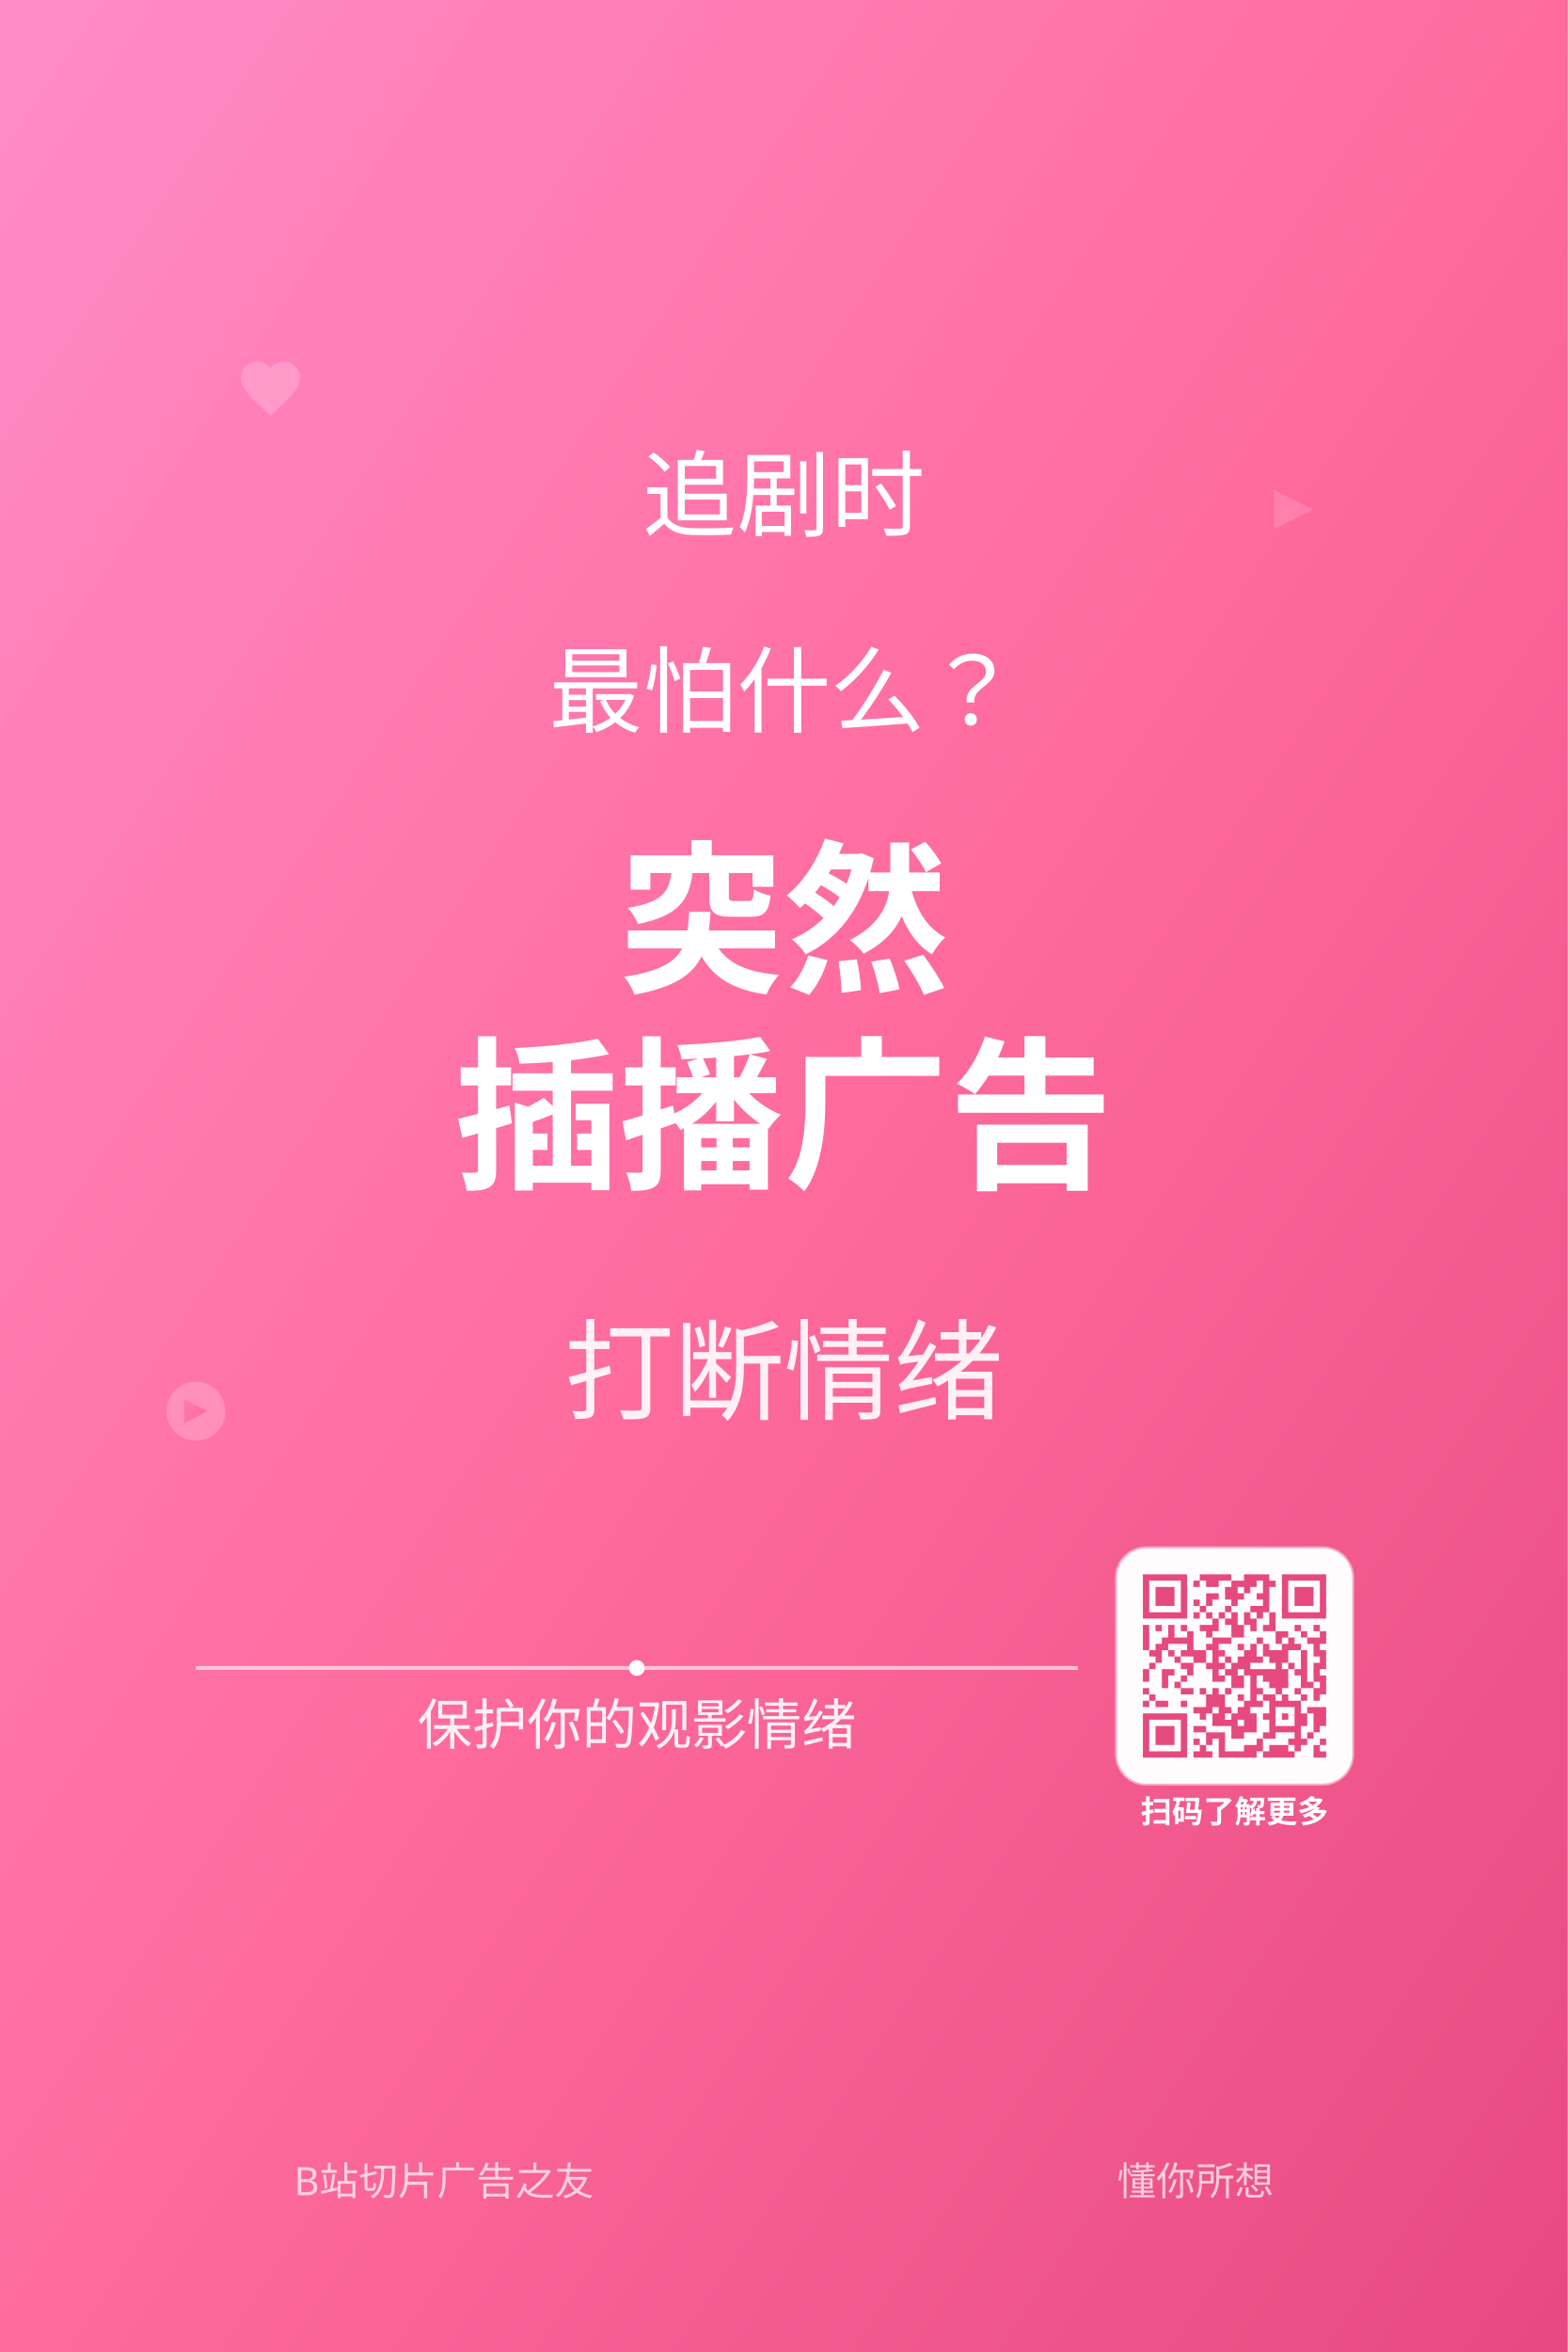
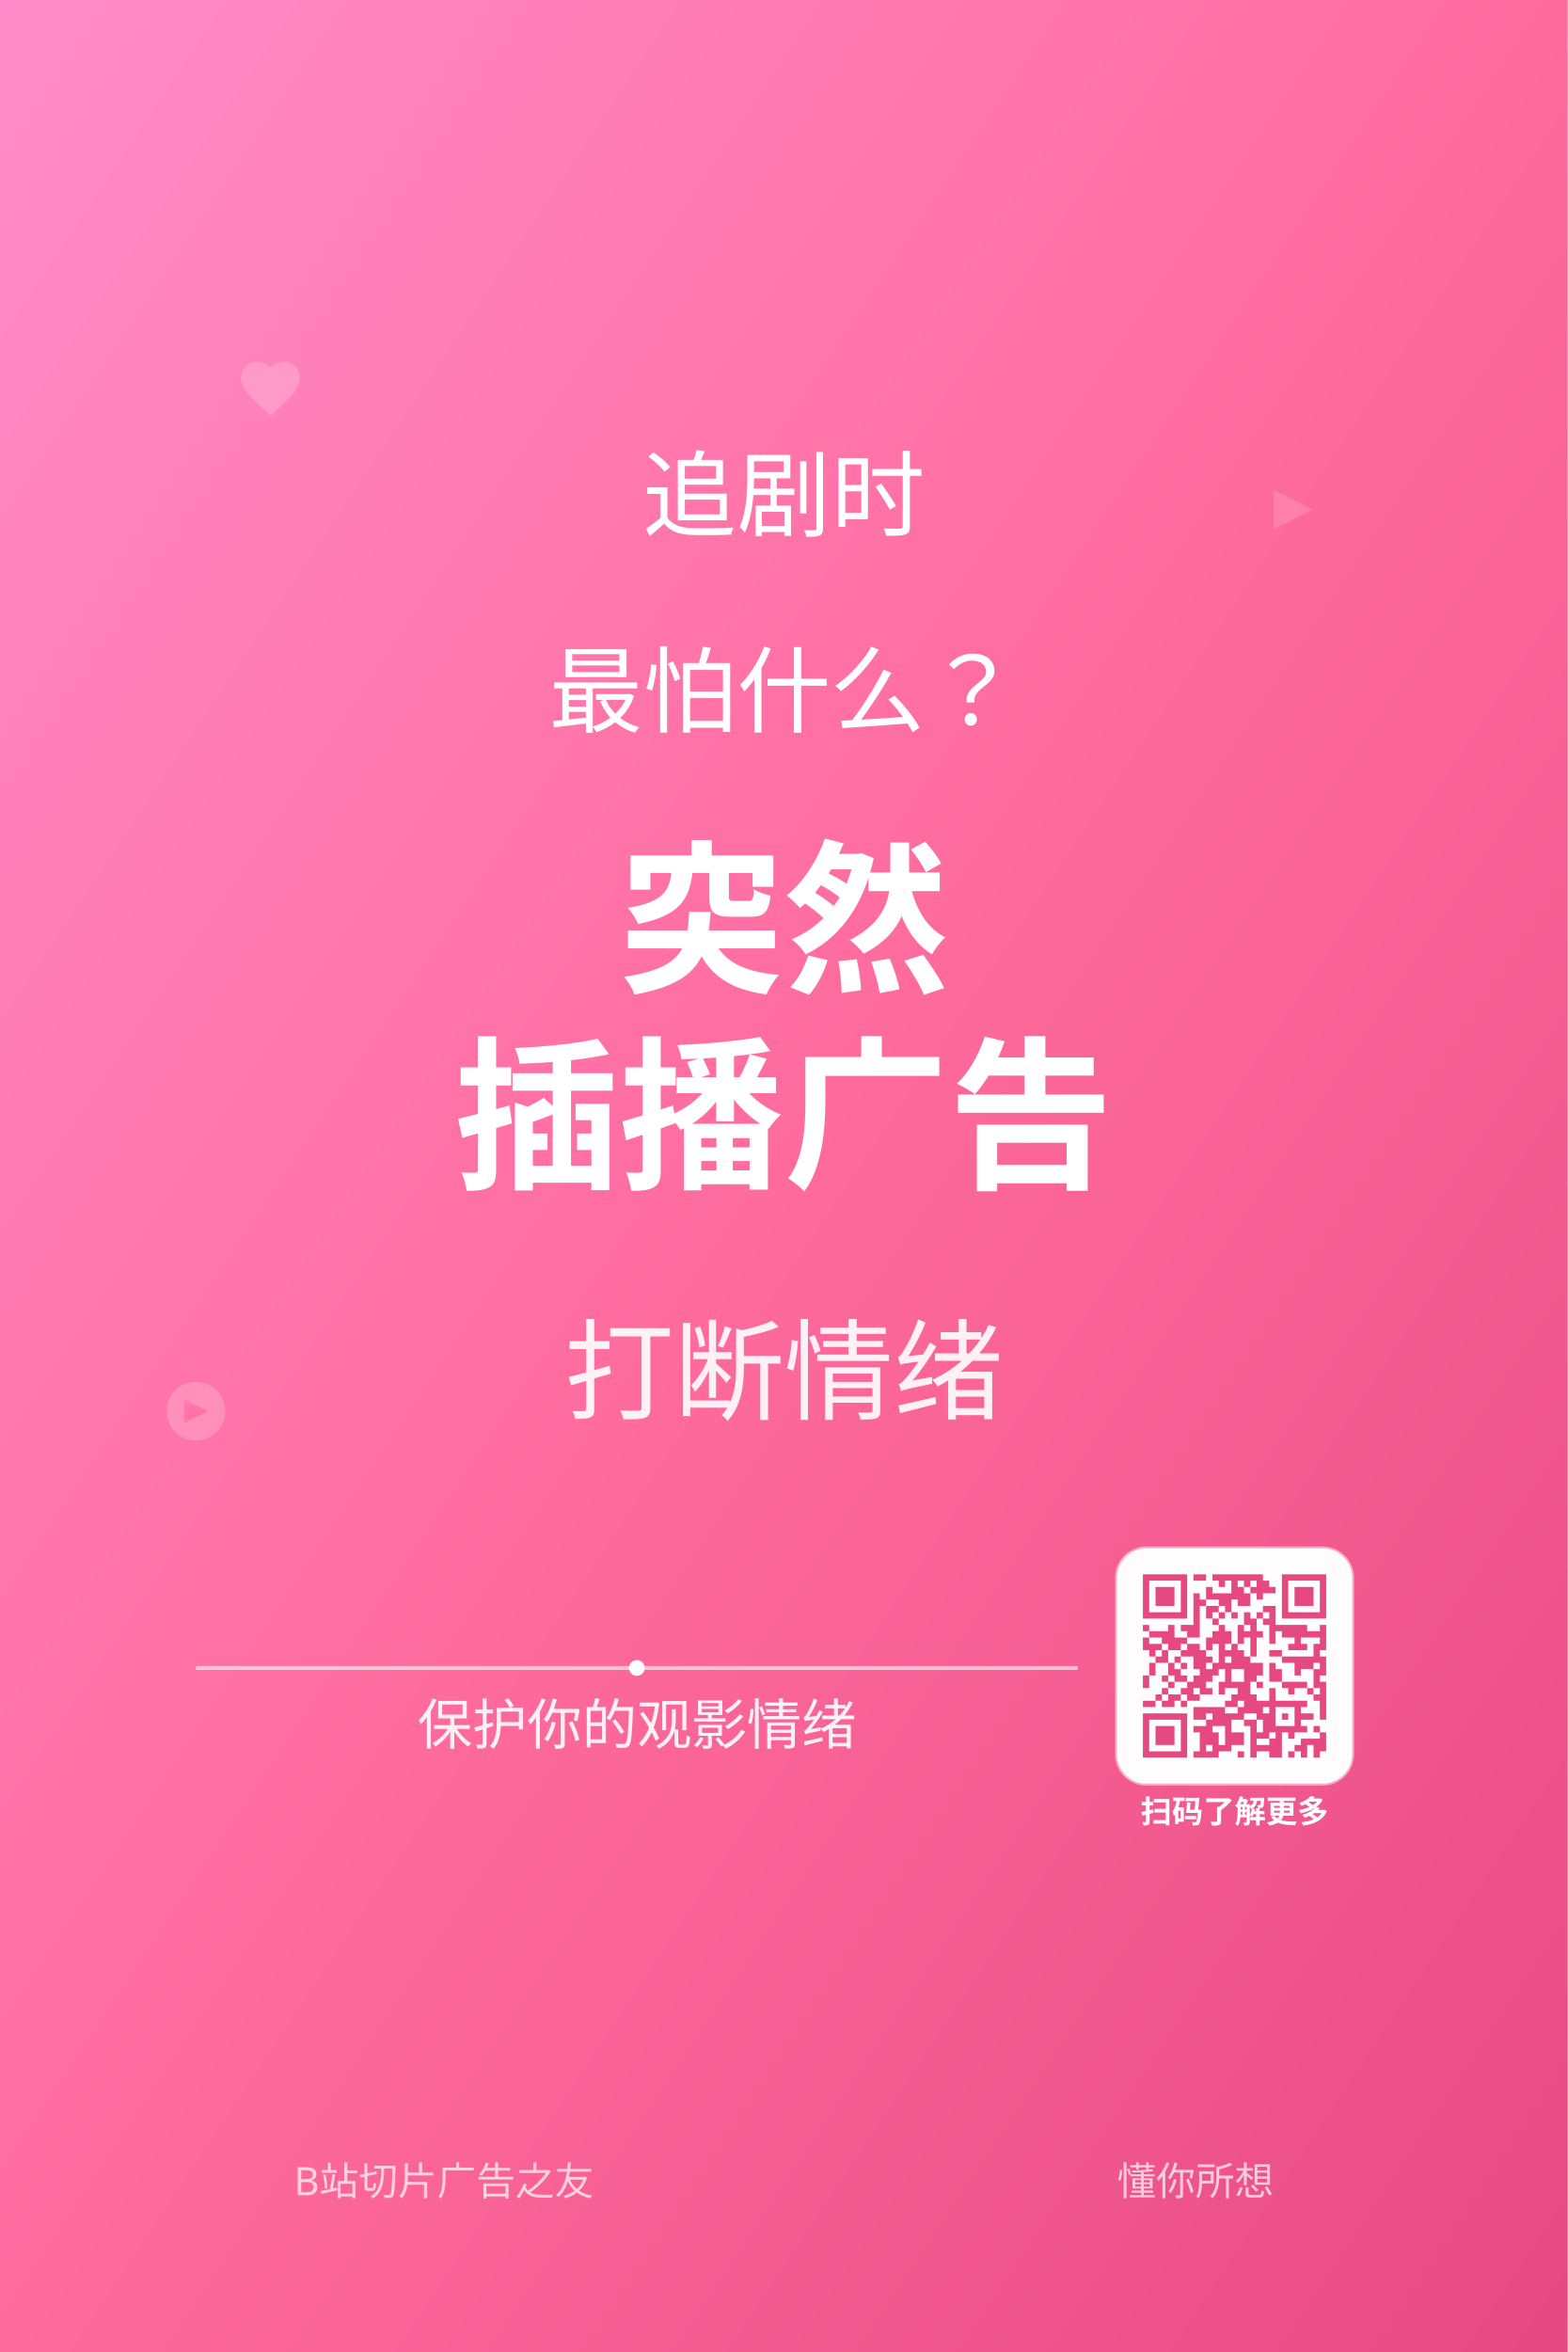
<svg xmlns="http://www.w3.org/2000/svg" width="800" height="1200" viewBox="0 0 800 1200">
  <defs>
    <linearGradient id="pinkBg1" x1="0%" y1="0%" x2="100%" y2="100%">
      <stop offset="0%" style="stop-color:#ff8cc8;stop-opacity:1" />
      <stop offset="50%" style="stop-color:#ff6b9d;stop-opacity:1" />
      <stop offset="100%" style="stop-color:#e64980;stop-opacity:1" />
    </linearGradient>
  </defs>
  <rect width="800" height="1200" fill="url(#pinkBg1)" />
  <g transform="translate(120, 180)" opacity="0.2">
    <path d="M12,21.35l-1.45-1.32C5.4,15.36,2,12.28,2,8.5 C2,5.42,4.42,3,7.5,3c1.74,0,3.41,0.81,4.5,2.09C13.09,3.81,14.76,3,16.5,3 C19.58,3,22,5.42,22,8.5c0,3.78-3.4,6.86-8.55,11.54L12,21.35z" fill="white" transform="scale(1.5)" />
  </g>
  <g transform="translate(650, 250)" opacity="0.15">
    <polygon points="0,0 20,10 0,20" fill="white" />
  </g>
  <g transform="translate(100, 720)" opacity="0.2">
    <circle cx="0" cy="0" r="15" fill="white" />
    <polygon points="-6,-6 6,0 -6,6" fill="url(#pinkBg1)" />
  </g>
  <text x="400" y="270" font-family="PingFang SC, sans-serif" font-size="48" font-weight="200" fill="white" text-anchor="middle">
    追剧时
  </text>
  <text x="400" y="370" font-family="PingFang SC, sans-serif" font-size="48" font-weight="200" fill="white" text-anchor="middle">
    最怕什么？
  </text>
  <text x="400" y="500" font-family="PingFang SC, sans-serif" font-size="84" font-weight="bold" fill="white" text-anchor="middle">
    突然
  </text>
  <text x="400" y="600" font-family="PingFang SC, sans-serif" font-size="84" font-weight="bold" fill="white" text-anchor="middle">
    插播广告
  </text>
  <text x="400" y="720" font-family="PingFang SC, sans-serif" font-size="56" font-weight="200" fill="rgba(255,255,255,0.9)" text-anchor="middle">
    打断情绪
  </text>
  <g id="qrcode-container" transform="translate(570, 790)">
    <rect x="0" y="0" width="120" height="120" rx="15" fill="rgba(255,255,255,0.98)" stroke="rgba(255,255,255,0.5)" stroke-width="2" filter="url(#glow)" />
    <g transform="translate(10, 10) scale(10.75)">
-       <path d="M0.3,0.3H0.6V0.6H0.3zM0.6,0.3H0.9V0.6H0.6zM0.9,0.3H1.2V0.6H0.9zM1.2,0.3H1.5V0.6H1.2zM1.5,0.3H1.8V0.6H1.5zM1.8,0.3H2.1V0.6H1.8zM2.1,0.3H2.4V0.6H2.1zM3,0.3H3.3V0.6H3zM3.3,0.3H3.6V0.6H3.3zM3.6,0.3H3.9V0.6H3.6zM3.9,0.3H4.2V0.6H3.9zM4.2,0.3H4.5V0.6H4.2zM5.1,0.3H5.4V0.6H5.1zM5.4,0.3H5.7V0.6H5.4zM5.7,0.3H6V0.6H5.7zM6,0.3H6.3V0.6H6zM6.9,0.3H7.2V0.6H6.9zM7.2,0.3H7.5V0.6H7.2zM7.5,0.3H7.8V0.6H7.5zM7.8,0.3H8.1V0.6H7.8zM8.1,0.3H8.4V0.6H8.1zM8.4,0.3H8.7V0.6H8.4zM8.7,0.3H9V0.6H8.7zM0.3,0.6H0.6V0.9H0.3zM2.1,0.6H2.4V0.9H2.1zM2.7,0.6H3V0.9H2.7zM3.3,0.6H3.6V0.9H3.3zM3.6,0.6H3.9V0.9H3.6zM4.5,0.6H4.8V0.9H4.5zM4.8,0.6H5.1V0.9H4.8zM5.1,0.6H5.4V0.9H5.1zM5.4,0.6H5.7V0.9H5.4zM6,0.6H6.3V0.9H6zM6.3,0.6H6.6V0.9H6.3zM6.9,0.6H7.2V0.9H6.9zM8.7,0.6H9V0.9H8.7zM0.3,0.9H0.6V1.2H0.3zM0.9,0.9H1.2V1.2H0.9zM1.2,0.9H1.5V1.2H1.2zM1.5,0.9H1.8V1.2H1.5zM2.1,0.9H2.4V1.2H2.1zM4.2,0.9H4.5V1.2H4.2zM4.5,0.9H4.8V1.2H4.5zM5.1,0.9H5.4V1.2H5.1zM6,0.9H6.3V1.2H6zM6.9,0.9H7.2V1.2H6.9zM7.5,0.9H7.8V1.2H7.5zM7.8,0.9H8.1V1.2H7.8zM8.1,0.9H8.4V1.2H8.1zM8.7,0.9H9V1.2H8.7zM0.3,1.2H0.6V1.5H0.3zM0.9,1.2H1.2V1.5H0.9zM1.2,1.2H1.5V1.5H1.2zM1.5,1.2H1.8V1.5H1.5zM2.1,1.2H2.4V1.5H2.1zM3.3,1.2H3.6V1.5H3.3zM3.6,1.2H3.9V1.5H3.6zM4.2,1.2H4.5V1.5H4.2zM4.5,1.2H4.8V1.5H4.5zM4.8,1.2H5.1V1.5H4.8zM5.7,1.2H6V1.5H5.7zM6,1.2H6.3V1.5H6zM6.9,1.2H7.2V1.5H6.9zM7.5,1.2H7.8V1.5H7.5zM7.8,1.2H8.1V1.5H7.8zM8.1,1.2H8.4V1.5H8.1zM8.7,1.2H9V1.5H8.7zM0.3,1.5H0.6V1.8H0.3zM0.9,1.5H1.2V1.8H0.9zM1.2,1.5H1.5V1.8H1.2zM1.5,1.5H1.8V1.8H1.5zM2.1,1.5H2.4V1.8H2.1zM2.7,1.5H3V1.8H2.7zM3.3,1.5H3.6V1.8H3.3zM4.5,1.5H4.8V1.8H4.5zM6,1.5H6.3V1.8H6zM6.9,1.5H7.2V1.8H6.9zM7.5,1.5H7.8V1.8H7.5zM7.8,1.5H8.1V1.8H7.8zM8.1,1.5H8.4V1.8H8.1zM8.7,1.5H9V1.8H8.7zM0.3,1.8H0.6V2.1H0.3zM2.1,1.8H2.4V2.1H2.1zM3,1.8H3.3V2.1H3zM4.2,1.8H4.5V2.1H4.2zM5.4,1.8H5.7V2.1H5.4zM5.7,1.8H6V2.1H5.7zM6,1.8H6.3V2.1H6zM6.9,1.8H7.2V2.1H6.9zM8.7,1.8H9V2.1H8.7zM0.3,2.1H0.6V2.4H0.3zM0.6,2.1H0.9V2.4H0.6zM0.9,2.1H1.2V2.4H0.9zM1.2,2.1H1.5V2.4H1.2zM1.5,2.1H1.8V2.4H1.5zM1.8,2.1H2.1V2.4H1.8zM2.1,2.1H2.4V2.4H2.1zM2.7,2.1H3V2.4H2.7zM3.3,2.1H3.6V2.4H3.3zM3.9,2.1H4.2V2.4H3.9zM4.5,2.1H4.8V2.4H4.5zM5.1,2.1H5.4V2.4H5.1zM5.7,2.1H6V2.4H5.7zM6.3,2.1H6.6V2.4H6.3zM6.9,2.1H7.2V2.4H6.9zM7.2,2.1H7.5V2.4H7.2zM7.5,2.1H7.8V2.4H7.5zM7.8,2.1H8.1V2.4H7.8zM8.1,2.1H8.4V2.4H8.1zM8.4,2.1H8.7V2.4H8.4zM8.7,2.1H9V2.4H8.7zM3.6,2.4H3.9V2.7H3.6zM4.2,2.4H4.5V2.7H4.2zM4.5,2.4H4.8V2.7H4.5zM5.1,2.4H5.4V2.7H5.1zM5.4,2.4H5.7V2.7H5.4zM6.3,2.4H6.6V2.7H6.3zM0.3,2.7H0.6V3H0.3zM0.9,2.7H1.2V3H0.9zM1.5,2.7H1.8V3H1.5zM2.1,2.7H2.4V3H2.1zM3,2.7H3.3V3H3zM3.3,2.7H3.6V3H3.3zM3.6,2.7H3.9V3H3.6zM4.5,2.7H4.8V3H4.5zM4.8,2.7H5.1V3H4.8zM5.4,2.7H5.7V3H5.4zM6,2.7H6.3V3H6zM6.3,2.7H6.6V3H6.3zM7.5,2.7H7.8V3H7.5zM8.4,2.7H8.7V3H8.4zM0.3,3H0.6V3.3H0.3zM1.5,3H1.8V3.3H1.5zM2.4,3H2.7V3.3H2.4zM3.3,3H3.6V3.3H3.3zM4.5,3H4.8V3.3H4.5zM4.8,3H5.1V3.3H4.8zM6.6,3H6.9V3.3H6.6zM6.9,3H7.2V3.3H6.9zM7.8,3H8.1V3.3H7.8zM8.7,3H9V3.3H8.7zM0.3,3.3H0.6V3.6H0.3zM1.2,3.3H1.5V3.6H1.2zM1.5,3.3H1.8V3.6H1.5zM1.8,3.3H2.1V3.6H1.8zM2.1,3.3H2.4V3.6H2.1zM2.4,3.3H2.7V3.6H2.4zM3.6,3.3H3.9V3.6H3.6zM3.9,3.3H4.2V3.6H3.9zM4.2,3.3H4.5V3.6H4.2zM5.7,3.3H6V3.6H5.7zM6.6,3.3H6.9V3.6H6.6zM7.2,3.3H7.5V3.6H7.2zM8.1,3.3H8.4V3.6H8.1zM8.4,3.3H8.7V3.6H8.4zM8.7,3.3H9V3.6H8.7zM0.3,3.6H0.6V3.9H0.3zM0.9,3.6H1.2V3.9H0.9zM1.2,3.6H1.5V3.9H1.2zM2.4,3.6H2.7V3.9H2.4zM3.3,3.6H3.6V3.9H3.3zM3.6,3.6H3.9V3.9H3.6zM4.8,3.6H5.1V3.9H4.8zM5.4,3.6H5.7V3.9H5.4zM6,3.6H6.3V3.9H6zM6.9,3.6H7.2V3.9H6.9zM7.2,3.6H7.5V3.9H7.2zM7.5,3.6H7.8V3.9H7.5zM8.4,3.6H8.7V3.9H8.4zM0.6,3.9H0.9V4.2H0.6zM0.9,3.9H1.2V4.2H0.9zM1.5,3.9H1.8V4.2H1.5zM2.1,3.9H2.4V4.2H2.1zM2.4,3.9H2.7V4.2H2.4zM2.7,3.9H3V4.2H2.7zM3,3.9H3.3V4.2H3zM3.6,3.9H3.9V4.2H3.6zM3.9,3.9H4.2V4.2H3.9zM5.1,3.9H5.4V4.2H5.1zM5.4,3.9H5.7V4.2H5.4zM6,3.9H6.3V4.2H6zM6.3,3.9H6.6V4.2H6.3zM6.6,3.9H6.9V4.2H6.6zM6.9,3.9H7.2V4.2H6.9zM7.8,3.9H8.1V4.2H7.8zM8.4,3.9H8.7V4.2H8.4zM8.7,3.9H9V4.2H8.7zM0.9,4.2H1.2V4.5H0.9zM1.8,4.2H2.1V4.5H1.8zM2.7,4.2H3V4.5H2.7zM3,4.2H3.3V4.5H3zM3.6,4.2H3.9V4.5H3.6zM4.2,4.2H4.5V4.5H4.2zM4.8,4.2H5.1V4.5H4.8zM5.1,4.2H5.4V4.5H5.1zM5.4,4.2H5.7V4.5H5.4zM5.7,4.2H6V4.5H5.7zM6.3,4.2H6.6V4.5H6.3zM6.6,4.2H6.9V4.5H6.6zM6.9,4.2H7.2V4.5H6.9zM7.8,4.2H8.1V4.5H7.8zM8.7,4.2H9V4.5H8.7zM0.6,4.5H0.9V4.8H0.6zM2.1,4.5H2.4V4.8H2.1zM2.4,4.5H2.7V4.8H2.4zM3.3,4.5H3.6V4.8H3.3zM3.6,4.5H3.9V4.8H3.6zM3.9,4.5H4.2V4.8H3.9zM4.5,4.5H4.8V4.8H4.5zM4.8,4.5H5.1V4.8H4.8zM5.1,4.5H5.4V4.8H5.1zM6.6,4.5H6.9V4.8H6.6zM7.2,4.5H7.5V4.8H7.2zM7.8,4.5H8.1V4.8H7.8zM8.4,4.5H8.7V4.8H8.4zM8.7,4.5H9V4.8H8.7zM0.3,4.8H0.6V5.1H0.3zM1.2,4.8H1.5V5.1H1.2zM1.5,4.8H1.8V5.1H1.5zM2.4,4.8H2.7V5.1H2.4zM3.6,4.8H3.9V5.1H3.6zM4.2,4.8H4.5V5.1H4.2zM4.5,4.8H4.8V5.1H4.5zM5.1,4.8H5.4V5.1H5.1zM5.4,4.8H5.7V5.1H5.4zM5.7,4.8H6V5.1H5.7zM6,4.8H6.3V5.1H6zM6.3,4.8H6.6V5.1H6.3zM6.6,4.8H6.9V5.1H6.6zM6.9,4.8H7.2V5.1H6.9zM7.5,4.8H7.8V5.1H7.5zM7.8,4.8H8.1V5.1H7.8zM8.4,4.8H8.7V5.1H8.4zM0.3,5.1H0.6V5.4H0.3zM1.2,5.1H1.5V5.4H1.2zM2.1,5.1H2.4V5.4H2.1zM3.6,5.1H3.9V5.4H3.6zM3.9,5.1H4.2V5.4H3.9zM4.5,5.1H4.8V5.4H4.5zM4.8,5.1H5.1V5.4H4.8zM5.4,5.1H5.7V5.4H5.4zM6,5.1H6.3V5.4H6zM6.3,5.1H6.6V5.4H6.3zM6.6,5.1H6.9V5.4H6.6zM6.9,5.1H7.2V5.4H6.9zM7.8,5.1H8.1V5.4H7.8zM8.4,5.1H8.7V5.4H8.4zM8.7,5.1H9V5.4H8.7zM1.2,5.4H1.5V5.7H1.2zM1.8,5.4H2.1V5.7H1.8zM4.5,5.4H4.8V5.7H4.5zM4.8,5.4H5.1V5.7H4.8zM5.4,5.4H5.7V5.7H5.4zM6.3,5.4H6.6V5.7H6.3zM6.6,5.4H6.9V5.7H6.6zM6.9,5.4H7.2V5.7H6.9zM7.8,5.4H8.1V5.7H7.8zM8.1,5.4H8.4V5.7H8.1zM8.7,5.4H9V5.7H8.7zM0.3,5.7H0.6V6H0.3zM2.1,5.7H2.4V6H2.1zM2.4,5.7H2.7V6H2.4zM3,5.7H3.3V6H3zM3.6,5.7H3.9V6H3.6zM4.2,5.7H4.5V6H4.2zM5.4,5.7H5.7V6H5.4zM5.7,5.7H6V6H5.7zM6.6,5.7H6.9V6H6.6zM7.5,5.7H7.8V6H7.5zM8.4,5.7H8.7V6H8.4zM8.7,5.7H9V6H8.7zM0.6,6H0.9V6.3H0.6zM3.3,6H3.6V6.3H3.3zM3.6,6H3.9V6.3H3.6zM3.9,6H4.2V6.3H3.9zM4.8,6H5.1V6.3H4.8zM5.4,6H5.7V6.3H5.4zM6,6H6.3V6.3H6zM6.3,6H6.6V6.3H6.3zM6.9,6H7.2V6.3H6.9zM7.8,6H8.1V6.3H7.8zM8.4,6H8.7V6.3H8.4zM0.3,6.3H0.6V6.6H0.3zM0.9,6.3H1.2V6.6H0.9zM1.2,6.3H1.5V6.6H1.2zM2.1,6.3H2.4V6.6H2.1zM3.3,6.3H3.6V6.6H3.3zM3.6,6.3H3.9V6.6H3.6zM3.9,6.3H4.2V6.6H3.9zM5.1,6.3H5.4V6.6H5.1zM5.4,6.3H5.7V6.6H5.4zM5.7,6.3H6V6.6H5.7zM6.3,6.3H6.6V6.6H6.3zM6.6,6.3H6.9V6.6H6.6zM6.9,6.3H7.2V6.6H6.9zM7.2,6.3H7.5V6.6H7.2zM7.5,6.3H7.8V6.6H7.5zM2.7,6.6H3V6.9H2.7zM3,6.6H3.3V6.9H3zM3.3,6.6H3.6V6.9H3.3zM3.9,6.6H4.2V6.9H3.9zM4.2,6.6H4.5V6.9H4.2zM4.8,6.6H5.1V6.9H4.8zM5.1,6.6H5.4V6.9H5.1zM6.3,6.6H6.6V6.9H6.3zM7.5,6.6H7.8V6.9H7.5zM8.1,6.6H8.4V6.9H8.1zM8.4,6.6H8.7V6.9H8.4zM8.7,6.6H9V6.9H8.7zM0.3,6.9H0.6V7.2H0.3zM0.6,6.9H0.9V7.2H0.6zM0.9,6.9H1.2V7.2H0.9zM1.2,6.9H1.5V7.2H1.2zM1.5,6.9H1.8V7.2H1.5zM1.8,6.9H2.1V7.2H1.8zM2.1,6.9H2.4V7.2H2.1zM3,6.9H3.3V7.2H3zM3.6,6.9H3.9V7.2H3.6zM3.9,6.9H4.2V7.2H3.9zM4.5,6.9H4.8V7.2H4.5zM4.8,6.9H5.1V7.2H4.8zM5.1,6.9H5.4V7.2H5.1zM5.4,6.9H5.7V7.2H5.4zM6,6.9H6.3V7.2H6zM6.3,6.9H6.6V7.2H6.3zM6.9,6.9H7.2V7.2H6.9zM7.5,6.9H7.8V7.2H7.5zM7.8,6.9H8.1V7.2H7.8zM8.4,6.9H8.7V7.2H8.4zM8.7,6.9H9V7.2H8.7zM0.3,7.2H0.6V7.5H0.3zM2.1,7.2H2.4V7.5H2.1zM3.6,7.2H3.9V7.5H3.6zM3.9,7.2H4.2V7.5H3.9zM4.2,7.2H4.5V7.5H4.2zM4.5,7.2H4.8V7.5H4.5zM5.1,7.2H5.4V7.5H5.1zM5.4,7.2H5.7V7.5H5.4zM6.3,7.2H6.6V7.5H6.3zM7.5,7.2H7.8V7.5H7.5zM7.8,7.2H8.1V7.5H7.8zM8.4,7.2H8.7V7.5H8.4zM8.7,7.2H9V7.5H8.7zM0.3,7.5H0.6V7.8H0.3zM0.9,7.5H1.2V7.8H0.9zM1.2,7.5H1.5V7.8H1.2zM1.5,7.5H1.8V7.8H1.5zM2.1,7.5H2.4V7.8H2.1zM2.7,7.5H3V7.8H2.7zM3,7.5H3.3V7.8H3zM4.5,7.5H4.8V7.8H4.5zM4.8,7.5H5.1V7.8H4.8zM5.1,7.5H5.4V7.8H5.1zM5.4,7.5H5.7V7.8H5.4zM6.3,7.5H6.6V7.8H6.3zM6.6,7.5H6.9V7.8H6.6zM6.9,7.5H7.2V7.8H6.9zM7.2,7.5H7.5V7.8H7.2zM7.5,7.5H7.8V7.8H7.5zM8.4,7.5H8.7V7.8H8.4zM0.3,7.8H0.6V8.1H0.3zM0.9,7.8H1.2V8.1H0.9zM1.2,7.8H1.5V8.1H1.2zM1.5,7.8H1.8V8.1H1.5zM2.1,7.8H2.4V8.1H2.1zM3.3,7.8H3.6V8.1H3.3zM3.6,7.8H3.9V8.1H3.6zM3.9,7.8H4.2V8.1H3.9zM4.5,7.8H4.8V8.1H4.5zM4.8,7.8H5.1V8.1H4.8zM6,7.8H6.3V8.1H6zM6.3,7.8H6.6V8.1H6.3zM7.5,7.8H7.8V8.1H7.5zM8.1,7.8H8.4V8.1H8.1zM0.3,8.1H0.6V8.4H0.3zM0.9,8.1H1.2V8.4H0.9zM1.2,8.1H1.5V8.4H1.2zM1.5,8.1H1.8V8.4H1.5zM2.1,8.1H2.4V8.4H2.1zM2.7,8.1H3V8.4H2.7zM3.3,8.1H3.6V8.4H3.3zM3.9,8.1H4.2V8.4H3.9zM5.7,8.1H6V8.4H5.7zM7.2,8.1H7.5V8.4H7.2zM7.5,8.1H7.8V8.4H7.5zM7.8,8.1H8.1V8.4H7.8zM8.7,8.1H9V8.4H8.7zM0.3,8.4H0.6V8.7H0.3zM2.1,8.4H2.4V8.7H2.1zM3,8.4H3.3V8.7H3zM3.9,8.4H4.2V8.7H3.9zM5.1,8.4H5.4V8.7H5.1zM5.4,8.4H5.7V8.7H5.4zM5.7,8.4H6V8.7H5.7zM6.3,8.4H6.6V8.7H6.3zM6.6,8.4H6.9V8.7H6.6zM6.9,8.4H7.2V8.7H6.9zM7.5,8.4H7.8V8.7H7.5zM8.4,8.4H8.7V8.7H8.4zM0.3,8.7H0.6V9H0.3zM0.6,8.7H0.9V9H0.6zM0.9,8.7H1.2V9H0.9zM1.2,8.7H1.5V9H1.2zM1.5,8.7H1.8V9H1.5zM1.8,8.7H2.1V9H1.8zM2.1,8.7H2.4V9H2.1zM2.7,8.7H3V9H2.7zM3,8.7H3.3V9H3zM3.3,8.7H3.6V9H3.3zM3.9,8.7H4.2V9H3.9zM4.2,8.7H4.5V9H4.2zM4.5,8.7H4.8V9H4.5zM4.8,8.7H5.1V9H4.8zM5.1,8.7H5.4V9H5.1zM5.4,8.7H5.7V9H5.4zM6,8.7H6.3V9H6zM6.3,8.7H6.6V9H6.3zM6.6,8.7H6.9V9H6.6zM6.9,8.7H7.2V9H6.9zM7.2,8.7H7.5V9H7.2zM8.4,8.7H8.7V9H8.4zM8.7,8.7H9V9H8.7z" fill="#e64980" fill-opacity="1" fill-rule="nonzero" stroke="none" />
+       <path d="M0.3,0.3H0.6V0.6H0.3zM0.6,0.3H0.9V0.6H0.6zM0.9,0.3H1.2V0.6H0.9zM1.2,0.3H1.5V0.6H1.2zM1.5,0.3H1.8V0.6H1.5zM1.8,0.3H2.1V0.6H1.8zM2.1,0.3H2.4V0.6H2.1zM2.7,0.3H3V0.6H2.7zM3,0.3H3.3V0.6H3zM3.6,0.3H3.9V0.6H3.6zM3.9,0.3H4.2V0.6H3.9zM4.2,0.3H4.5V0.6H4.2zM4.5,0.3H4.8V0.6H4.5zM4.8,0.3H5.1V0.6H4.8zM5.1,0.3H5.4V0.6H5.1zM5.4,0.3H5.7V0.6H5.4zM5.7,0.3H6V0.6H5.7zM6.9,0.3H7.2V0.6H6.9zM7.2,0.3H7.5V0.6H7.2zM7.5,0.3H7.8V0.6H7.5zM7.8,0.3H8.1V0.6H7.8zM8.1,0.3H8.4V0.6H8.1zM8.4,0.3H8.7V0.6H8.4zM8.7,0.3H9V0.6H8.7zM0.3,0.6H0.6V0.9H0.3zM2.1,0.6H2.4V0.9H2.1zM3.9,0.6H4.2V0.9H3.9zM4.5,0.6H4.8V0.9H4.5zM5.1,0.6H5.4V0.9H5.1zM5.7,0.6H6V0.9H5.7zM6,0.6H6.3V0.9H6zM6.9,0.6H7.2V0.9H6.9zM8.7,0.6H9V0.9H8.7zM0.3,0.9H0.6V1.2H0.3zM0.9,0.9H1.2V1.2H0.9zM1.2,0.9H1.5V1.2H1.2zM1.5,0.9H1.8V1.2H1.5zM2.1,0.9H2.4V1.2H2.1zM3.3,0.9H3.6V1.2H3.3zM4.5,0.9H4.8V1.2H4.5zM4.8,0.9H5.1V1.2H4.8zM5.4,0.9H5.7V1.2H5.4zM5.7,0.9H6V1.2H5.7zM6,0.9H6.3V1.2H6zM6.3,0.9H6.6V1.2H6.3zM6.9,0.9H7.2V1.2H6.9zM7.5,0.9H7.8V1.2H7.5zM7.8,0.9H8.1V1.2H7.8zM8.1,0.9H8.4V1.2H8.1zM8.7,0.9H9V1.2H8.7zM0.3,1.2H0.6V1.5H0.3zM0.9,1.2H1.2V1.5H0.9zM1.2,1.2H1.5V1.5H1.2zM1.5,1.2H1.8V1.5H1.5zM2.1,1.2H2.4V1.5H2.1zM2.7,1.2H3V1.5H2.7zM3.3,1.2H3.6V1.5H3.3zM3.6,1.2H3.9V1.5H3.6zM3.9,1.2H4.2V1.5H3.9zM4.2,1.2H4.5V1.5H4.2zM4.5,1.2H4.8V1.5H4.5zM4.8,1.2H5.1V1.5H4.8zM5.1,1.2H5.4V1.5H5.1zM5.7,1.2H6V1.5H5.7zM6.9,1.2H7.2V1.5H6.9zM7.5,1.2H7.8V1.5H7.5zM7.8,1.2H8.1V1.5H7.8zM8.1,1.2H8.4V1.5H8.1zM8.7,1.2H9V1.5H8.7zM0.3,1.5H0.6V1.8H0.3zM0.9,1.5H1.2V1.8H0.9zM1.2,1.5H1.5V1.8H1.2zM1.5,1.5H1.8V1.8H1.5zM2.1,1.5H2.4V1.8H2.1zM2.7,1.5H3V1.8H2.7zM3,1.5H3.3V1.8H3zM3.9,1.5H4.2V1.8H3.9zM4.2,1.5H4.5V1.8H4.2zM4.8,1.5H5.1V1.8H4.8zM5.1,1.5H5.4V1.8H5.1zM6.9,1.5H7.2V1.8H6.9zM7.5,1.5H7.8V1.8H7.5zM7.8,1.5H8.1V1.8H7.8zM8.1,1.5H8.4V1.8H8.1zM8.7,1.5H9V1.8H8.7zM0.3,1.8H0.6V2.1H0.3zM2.1,1.8H2.4V2.1H2.1zM2.7,1.8H3V2.1H2.7zM3.3,1.8H3.6V2.1H3.3zM3.6,1.8H3.9V2.1H3.6zM4.2,1.8H4.5V2.1H4.2zM6,1.8H6.3V2.1H6zM6.3,1.8H6.6V2.1H6.3zM6.9,1.8H7.2V2.1H6.9zM8.7,1.8H9V2.1H8.7zM0.3,2.1H0.6V2.4H0.3zM0.6,2.1H0.9V2.4H0.6zM0.9,2.1H1.2V2.4H0.9zM1.2,2.1H1.5V2.4H1.2zM1.5,2.1H1.8V2.4H1.5zM1.8,2.1H2.1V2.4H1.8zM2.1,2.1H2.4V2.4H2.1zM2.7,2.1H3V2.4H2.7zM3.3,2.1H3.6V2.4H3.3zM3.9,2.1H4.2V2.4H3.9zM4.5,2.1H4.8V2.4H4.5zM5.1,2.1H5.4V2.4H5.1zM5.7,2.1H6V2.4H5.7zM6.3,2.1H6.6V2.4H6.3zM6.9,2.1H7.2V2.4H6.9zM7.2,2.1H7.5V2.4H7.2zM7.5,2.1H7.8V2.4H7.5zM7.8,2.1H8.1V2.4H7.8zM8.1,2.1H8.4V2.4H8.1zM8.4,2.1H8.7V2.4H8.4zM8.7,2.1H9V2.4H8.7zM2.7,2.4H3V2.7H2.7zM3.6,2.4H3.9V2.7H3.6zM5.1,2.4H5.4V2.7H5.1zM5.4,2.4H5.7V2.7H5.4zM6,2.4H6.3V2.7H6zM6.3,2.4H6.6V2.7H6.3zM0.3,2.7H0.6V3H0.3zM1.5,2.7H1.8V3H1.5zM2.1,2.7H2.4V3H2.1zM2.4,2.7H2.7V3H2.4zM2.7,2.7H3V3H2.7zM3.9,2.7H4.2V3H3.9zM4.8,2.7H5.1V3H4.8zM5.4,2.7H5.7V3H5.4zM6.3,2.7H6.6V3H6.3zM6.6,2.7H6.9V3H6.6zM6.9,2.7H7.2V3H6.9zM7.2,2.7H7.5V3H7.2zM7.5,2.7H7.8V3H7.5zM7.8,2.7H8.1V3H7.8zM8.7,2.7H9V3H8.7zM0.6,3H0.9V3.3H0.6zM0.9,3H1.2V3.3H0.9zM1.2,3H1.5V3.3H1.2zM1.5,3H1.8V3.3H1.5zM2.4,3H2.7V3.3H2.4zM2.7,3H3V3.3H2.7zM3.6,3H3.9V3.3H3.6zM3.9,3H4.2V3.3H3.9zM4.2,3H4.5V3.3H4.2zM4.8,3H5.1V3.3H4.8zM5.1,3H5.4V3.3H5.1zM5.4,3H5.7V3.3H5.4zM5.7,3H6V3.3H5.7zM6.3,3H6.6V3.3H6.3zM6.9,3H7.2V3.3H6.9zM7.2,3H7.5V3.3H7.2zM7.5,3H7.8V3.3H7.5zM7.8,3H8.1V3.3H7.8zM8.1,3H8.4V3.3H8.1zM8.4,3H8.7V3.3H8.4zM8.7,3H9V3.3H8.7zM0.3,3.3H0.6V3.6H0.3zM1.2,3.3H1.5V3.6H1.2zM1.5,3.3H1.8V3.6H1.5zM1.8,3.3H2.1V3.6H1.8zM2.1,3.3H2.4V3.6H2.1zM3.3,3.3H3.6V3.6H3.3zM3.6,3.3H3.9V3.6H3.6zM3.9,3.3H4.2V3.6H3.9zM4.2,3.3H4.5V3.6H4.2zM4.8,3.3H5.1V3.6H4.8zM5.4,3.3H5.7V3.6H5.4zM6.3,3.3H6.6V3.6H6.3zM7.5,3.3H7.8V3.6H7.5zM8.7,3.3H9V3.6H8.7zM0.3,3.6H0.6V3.9H0.3zM0.6,3.6H0.9V3.9H0.6zM0.9,3.6H1.2V3.9H0.9zM1.5,3.6H1.8V3.9H1.5zM1.8,3.6H2.1V3.9H1.8zM2.4,3.6H2.7V3.9H2.4zM2.7,3.6H3V3.9H2.7zM3.3,3.6H3.6V3.9H3.3zM3.9,3.6H4.2V3.9H3.9zM4.5,3.6H4.8V3.9H4.5zM5.4,3.6H5.7V3.9H5.4zM7.2,3.6H7.5V3.9H7.2zM7.5,3.6H7.8V3.9H7.5zM7.8,3.6H8.1V3.9H7.8zM8.4,3.6H8.7V3.9H8.4zM8.7,3.6H9V3.9H8.7zM0.6,3.9H0.9V4.2H0.6zM1.2,3.9H1.5V4.2H1.2zM2.1,3.9H2.4V4.2H2.1zM2.4,3.9H2.7V4.2H2.4zM2.7,3.9H3V4.2H2.7zM3,3.9H3.3V4.2H3zM3.9,3.9H4.2V4.2H3.9zM4.2,3.9H4.5V4.2H4.2zM4.5,3.9H4.8V4.2H4.5zM4.8,3.9H5.1V4.2H4.8zM5.4,3.9H5.7V4.2H5.4zM6.3,3.9H6.6V4.2H6.3zM6.6,3.9H6.9V4.2H6.6zM8.4,3.9H8.7V4.2H8.4zM0.9,4.2H1.2V4.5H0.9zM1.2,4.2H1.5V4.5H1.2zM1.8,4.2H2.1V4.5H1.8zM2.7,4.2H3V4.5H2.7zM3,4.2H3.3V4.5H3zM3.3,4.2H3.6V4.5H3.3zM3.9,4.2H4.2V4.5H3.9zM4.5,4.2H4.8V4.5H4.5zM4.8,4.2H5.1V4.5H4.8zM5.1,4.2H5.4V4.5H5.1zM6.9,4.2H7.2V4.5H6.9zM7.2,4.2H7.5V4.5H7.2zM7.5,4.2H7.8V4.5H7.5zM7.8,4.2H8.1V4.5H7.8zM8.1,4.2H8.4V4.5H8.1zM8.4,4.2H8.7V4.5H8.4zM8.7,4.2H9V4.5H8.7zM0.6,4.5H0.9V4.8H0.6zM1.5,4.5H1.8V4.8H1.5zM2.1,4.5H2.4V4.8H2.1zM2.7,4.5H3V4.8H2.7zM3,4.5H3.3V4.8H3zM3.6,4.5H3.9V4.8H3.6zM3.9,4.5H4.2V4.8H3.9zM4.2,4.5H4.5V4.8H4.2zM4.5,4.5H4.8V4.8H4.5zM4.8,4.5H5.1V4.8H4.8zM5.1,4.5H5.4V4.8H5.1zM5.4,4.5H5.7V4.8H5.4zM5.7,4.5H6V4.8H5.7zM6.3,4.5H6.6V4.8H6.3zM7.5,4.5H7.8V4.8H7.5zM7.8,4.5H8.1V4.8H7.8zM8.1,4.5H8.4V4.8H8.1zM8.7,4.5H9V4.8H8.7zM0.6,4.8H0.9V5.1H0.6zM1.5,4.8H1.8V5.1H1.5zM1.8,4.8H2.1V5.1H1.8zM3,4.8H3.3V5.1H3zM3.3,4.8H3.6V5.1H3.3zM3.6,4.8H3.9V5.1H3.6zM4.2,4.8H4.5V5.1H4.2zM5.1,4.8H5.4V5.1H5.1zM5.4,4.8H5.7V5.1H5.4zM5.7,4.8H6V5.1H5.7zM6.3,4.8H6.6V5.1H6.3zM6.6,4.8H6.9V5.1H6.6zM7.5,4.8H7.8V5.1H7.5zM8.4,4.8H8.7V5.1H8.4zM8.7,4.8H9V5.1H8.7zM0.3,5.1H0.6V5.4H0.3zM1.2,5.1H1.5V5.4H1.2zM1.8,5.1H2.1V5.4H1.8zM2.1,5.1H2.4V5.4H2.1zM2.7,5.1H3V5.4H2.7zM3,5.1H3.3V5.4H3zM3.3,5.1H3.6V5.4H3.3zM4.2,5.1H4.5V5.4H4.2zM5.1,5.1H5.4V5.4H5.1zM5.4,5.1H5.7V5.4H5.4zM6.3,5.1H6.6V5.4H6.3zM6.6,5.1H6.9V5.4H6.6zM8.4,5.1H8.7V5.4H8.4zM0.3,5.4H0.6V5.7H0.3zM1.5,5.4H1.8V5.7H1.5zM2.4,5.4H2.7V5.7H2.4zM2.7,5.4H3V5.7H2.7zM3,5.4H3.3V5.7H3zM3.9,5.4H4.2V5.7H3.9zM4.2,5.4H4.5V5.7H4.2zM4.5,5.4H4.8V5.7H4.5zM4.8,5.4H5.1V5.7H4.8zM5.1,5.4H5.4V5.7H5.1zM5.7,5.4H6V5.7H5.7zM6.9,5.4H7.2V5.7H6.9zM7.2,5.4H7.5V5.7H7.2zM7.5,5.4H7.8V5.7H7.5zM7.8,5.4H8.1V5.7H7.8zM8.4,5.4H8.7V5.7H8.4zM8.7,5.4H9V5.7H8.7zM1.2,5.7H1.5V6H1.2zM2.1,5.7H2.4V6H2.1zM2.4,5.7H2.7V6H2.4zM3,5.7H3.3V6H3zM3.3,5.7H3.6V6H3.3zM3.9,5.7H4.2V6H3.9zM4.8,5.7H5.1V6H4.8zM5.1,5.7H5.4V6H5.1zM6.3,5.7H6.6V6H6.3zM7.2,5.7H7.5V6H7.2zM8.1,5.7H8.4V6H8.1zM8.7,5.7H9V6H8.7zM0.9,6H1.2V6.3H0.9zM1.5,6H1.8V6.3H1.5zM1.8,6H2.1V6.3H1.8zM2.4,6H2.7V6.3H2.4zM2.7,6H3V6.3H2.7zM4.5,6H4.8V6.3H4.5zM4.8,6H5.1V6.3H4.8zM5.1,6H5.4V6.3H5.1zM5.4,6H5.7V6.3H5.4zM6.3,6H6.6V6.3H6.3zM8.4,6H8.7V6.3H8.4zM8.7,6H9V6.3H8.7zM0.3,6.3H0.6V6.6H0.3zM0.6,6.3H0.9V6.6H0.6zM1.2,6.3H1.5V6.6H1.2zM1.5,6.3H1.8V6.6H1.5zM2.1,6.3H2.4V6.6H2.1zM4.2,6.3H4.5V6.6H4.2zM4.5,6.3H4.8V6.6H4.5zM5.1,6.3H5.4V6.6H5.1zM5.4,6.3H5.7V6.6H5.4zM5.7,6.3H6V6.6H5.7zM6,6.3H6.3V6.6H6zM6.3,6.3H6.6V6.6H6.3zM6.6,6.3H6.9V6.6H6.6zM6.9,6.3H7.2V6.6H6.9zM7.2,6.3H7.5V6.6H7.2zM7.5,6.3H7.8V6.6H7.5zM7.8,6.3H8.1V6.6H7.8zM8.7,6.3H9V6.6H8.7zM2.7,6.6H3V6.9H2.7zM3,6.6H3.3V6.9H3zM3.3,6.6H3.6V6.9H3.3zM3.6,6.6H3.9V6.9H3.6zM3.9,6.6H4.2V6.9H3.9zM4.8,6.6H5.1V6.9H4.8zM5.1,6.6H5.4V6.9H5.1zM5.4,6.6H5.7V6.9H5.4zM5.7,6.6H6V6.9H5.7zM6.3,6.6H6.6V6.9H6.3zM7.5,6.6H7.8V6.9H7.5zM8.7,6.6H9V6.9H8.7zM0.3,6.9H0.6V7.2H0.3zM0.6,6.9H0.9V7.2H0.6zM0.9,6.9H1.2V7.2H0.9zM1.2,6.9H1.5V7.2H1.2zM1.5,6.9H1.8V7.2H1.5zM1.8,6.9H2.1V7.2H1.8zM2.1,6.9H2.4V7.2H2.1zM2.7,6.9H3V7.2H2.7zM3,6.9H3.3V7.2H3zM3.6,6.9H3.9V7.2H3.6zM3.9,6.9H4.2V7.2H3.9zM4.2,6.9H4.5V7.2H4.2zM4.5,6.9H4.8V7.2H4.5zM4.8,6.9H5.1V7.2H4.8zM5.7,6.9H6V7.2H5.7zM6,6.9H6.3V7.2H6zM6.3,6.9H6.6V7.2H6.3zM6.9,6.9H7.2V7.2H6.9zM7.5,6.9H7.8V7.2H7.5zM7.8,6.9H8.1V7.2H7.8zM8.1,6.9H8.4V7.2H8.1zM8.7,6.9H9V7.2H8.7zM0.3,7.2H0.6V7.5H0.3zM2.1,7.2H2.4V7.5H2.1zM3.3,7.2H3.6V7.5H3.3zM3.6,7.2H3.9V7.5H3.6zM3.9,7.2H4.2V7.5H3.9zM4.2,7.2H4.5V7.5H4.2zM5.1,7.2H5.4V7.5H5.1zM5.4,7.2H5.7V7.5H5.4zM6,7.2H6.3V7.5H6zM6.3,7.2H6.6V7.5H6.3zM7.5,7.2H7.8V7.5H7.5zM0.3,7.5H0.6V7.8H0.3zM0.9,7.5H1.2V7.8H0.9zM1.2,7.5H1.5V7.8H1.2zM1.5,7.5H1.8V7.8H1.5zM2.1,7.5H2.4V7.8H2.1zM2.7,7.5H3V7.8H2.7zM3,7.5H3.3V7.8H3zM3.3,7.5H3.6V7.8H3.3zM4.2,7.5H4.5V7.8H4.2zM5.4,7.5H5.7V7.8H5.4zM6,7.5H6.3V7.8H6zM6.3,7.5H6.6V7.8H6.3zM6.6,7.5H6.9V7.8H6.6zM6.9,7.5H7.2V7.8H6.9zM7.2,7.5H7.5V7.8H7.2zM7.5,7.5H7.8V7.8H7.5zM7.8,7.5H8.1V7.8H7.8zM8.4,7.5H8.7V7.8H8.4zM0.3,7.8H0.6V8.1H0.3zM0.9,7.8H1.2V8.1H0.9zM1.2,7.8H1.5V8.1H1.2zM1.5,7.8H1.8V8.1H1.5zM2.1,7.8H2.4V8.1H2.1zM3,7.8H3.3V8.1H3zM3.3,7.8H3.6V8.1H3.3zM3.6,7.8H3.9V8.1H3.6zM4.2,7.8H4.5V8.1H4.2zM4.5,7.8H4.8V8.1H4.5zM4.8,7.8H5.1V8.1H4.8zM5.4,7.8H5.7V8.1H5.4zM5.7,7.8H6V8.1H5.7zM6,7.8H6.3V8.1H6zM6.6,7.8H6.9V8.1H6.6zM7.2,7.8H7.5V8.1H7.2zM8.7,7.8H9V8.1H8.7zM0.3,8.1H0.6V8.4H0.3zM0.9,8.1H1.2V8.4H0.9zM1.2,8.1H1.5V8.4H1.2zM1.5,8.1H1.8V8.4H1.5zM2.1,8.1H2.4V8.4H2.1zM3,8.1H3.3V8.4H3zM3.3,8.1H3.6V8.4H3.3zM3.6,8.1H3.9V8.4H3.6zM4.2,8.1H4.5V8.4H4.2zM4.5,8.1H4.8V8.4H4.5zM4.8,8.1H5.1V8.4H4.8zM5.4,8.1H5.7V8.4H5.4zM6.3,8.1H6.6V8.4H6.3zM6.6,8.1H6.9V8.4H6.6zM7.8,8.1H8.1V8.4H7.8zM8.1,8.1H8.4V8.4H8.1zM8.4,8.1H8.7V8.4H8.4zM8.7,8.1H9V8.4H8.7zM0.3,8.4H0.6V8.7H0.3zM2.1,8.4H2.4V8.7H2.1zM3,8.4H3.3V8.7H3zM3.6,8.4H3.9V8.7H3.6zM3.9,8.4H4.2V8.7H3.9zM4.2,8.4H4.5V8.7H4.2zM5.4,8.4H5.7V8.7H5.4zM5.7,8.4H6V8.7H5.7zM6,8.4H6.3V8.7H6zM6.3,8.4H6.6V8.7H6.3zM6.6,8.4H6.9V8.7H6.6zM7.5,8.4H7.8V8.7H7.5zM7.8,8.4H8.1V8.7H7.8zM8.4,8.4H8.7V8.7H8.4zM8.7,8.4H9V8.7H8.7zM0.3,8.7H0.6V9H0.3zM0.6,8.7H0.9V9H0.6zM0.9,8.7H1.2V9H0.9zM1.2,8.7H1.5V9H1.2zM1.5,8.7H1.8V9H1.5zM1.8,8.7H2.1V9H1.8zM2.1,8.7H2.4V9H2.1zM2.7,8.7H3V9H2.7zM3,8.7H3.3V9H3zM3.3,8.7H3.6V9H3.3zM3.6,8.7H3.9V9H3.6zM4.8,8.7H5.1V9H4.8zM5.4,8.7H5.7V9H5.4zM6.3,8.7H6.6V9H6.3zM6.6,8.7H6.9V9H6.6zM7.2,8.7H7.5V9H7.2zM7.8,8.7H8.1V9H7.8zM8.4,8.7H8.7V9H8.4z" fill="#e64980" fill-opacity="1" fill-rule="nonzero" stroke="none" />
    </g>
    <text x="60" y="140" font-family="PingFang SC, sans-serif" font-size="16" fill="white" text-anchor="middle" font-weight="600">
      扫码了解更多
    </text>
  </g>
  <rect x="100" y="850" width="450" height="2" fill="rgba(255,255,255,0.6)" />
  <circle cx="325" cy="851" r="4" fill="white" />
  <text x="325" y="890" font-family="PingFang SC, sans-serif" font-size="28" font-weight="300" fill="rgba(255,255,255,0.9)" text-anchor="middle">
    保护你的观影情绪
  </text>
  <text x="150" y="1120" font-family="PingFang SC, sans-serif" font-size="20" fill="rgba(255,255,255,0.7)">
    B站切片广告之友
  </text>
  <text x="650" y="1120" font-family="PingFang SC, sans-serif" font-size="20" fill="rgba(255,255,255,0.7)" text-anchor="end">
    懂你所想
  </text>
</svg>
